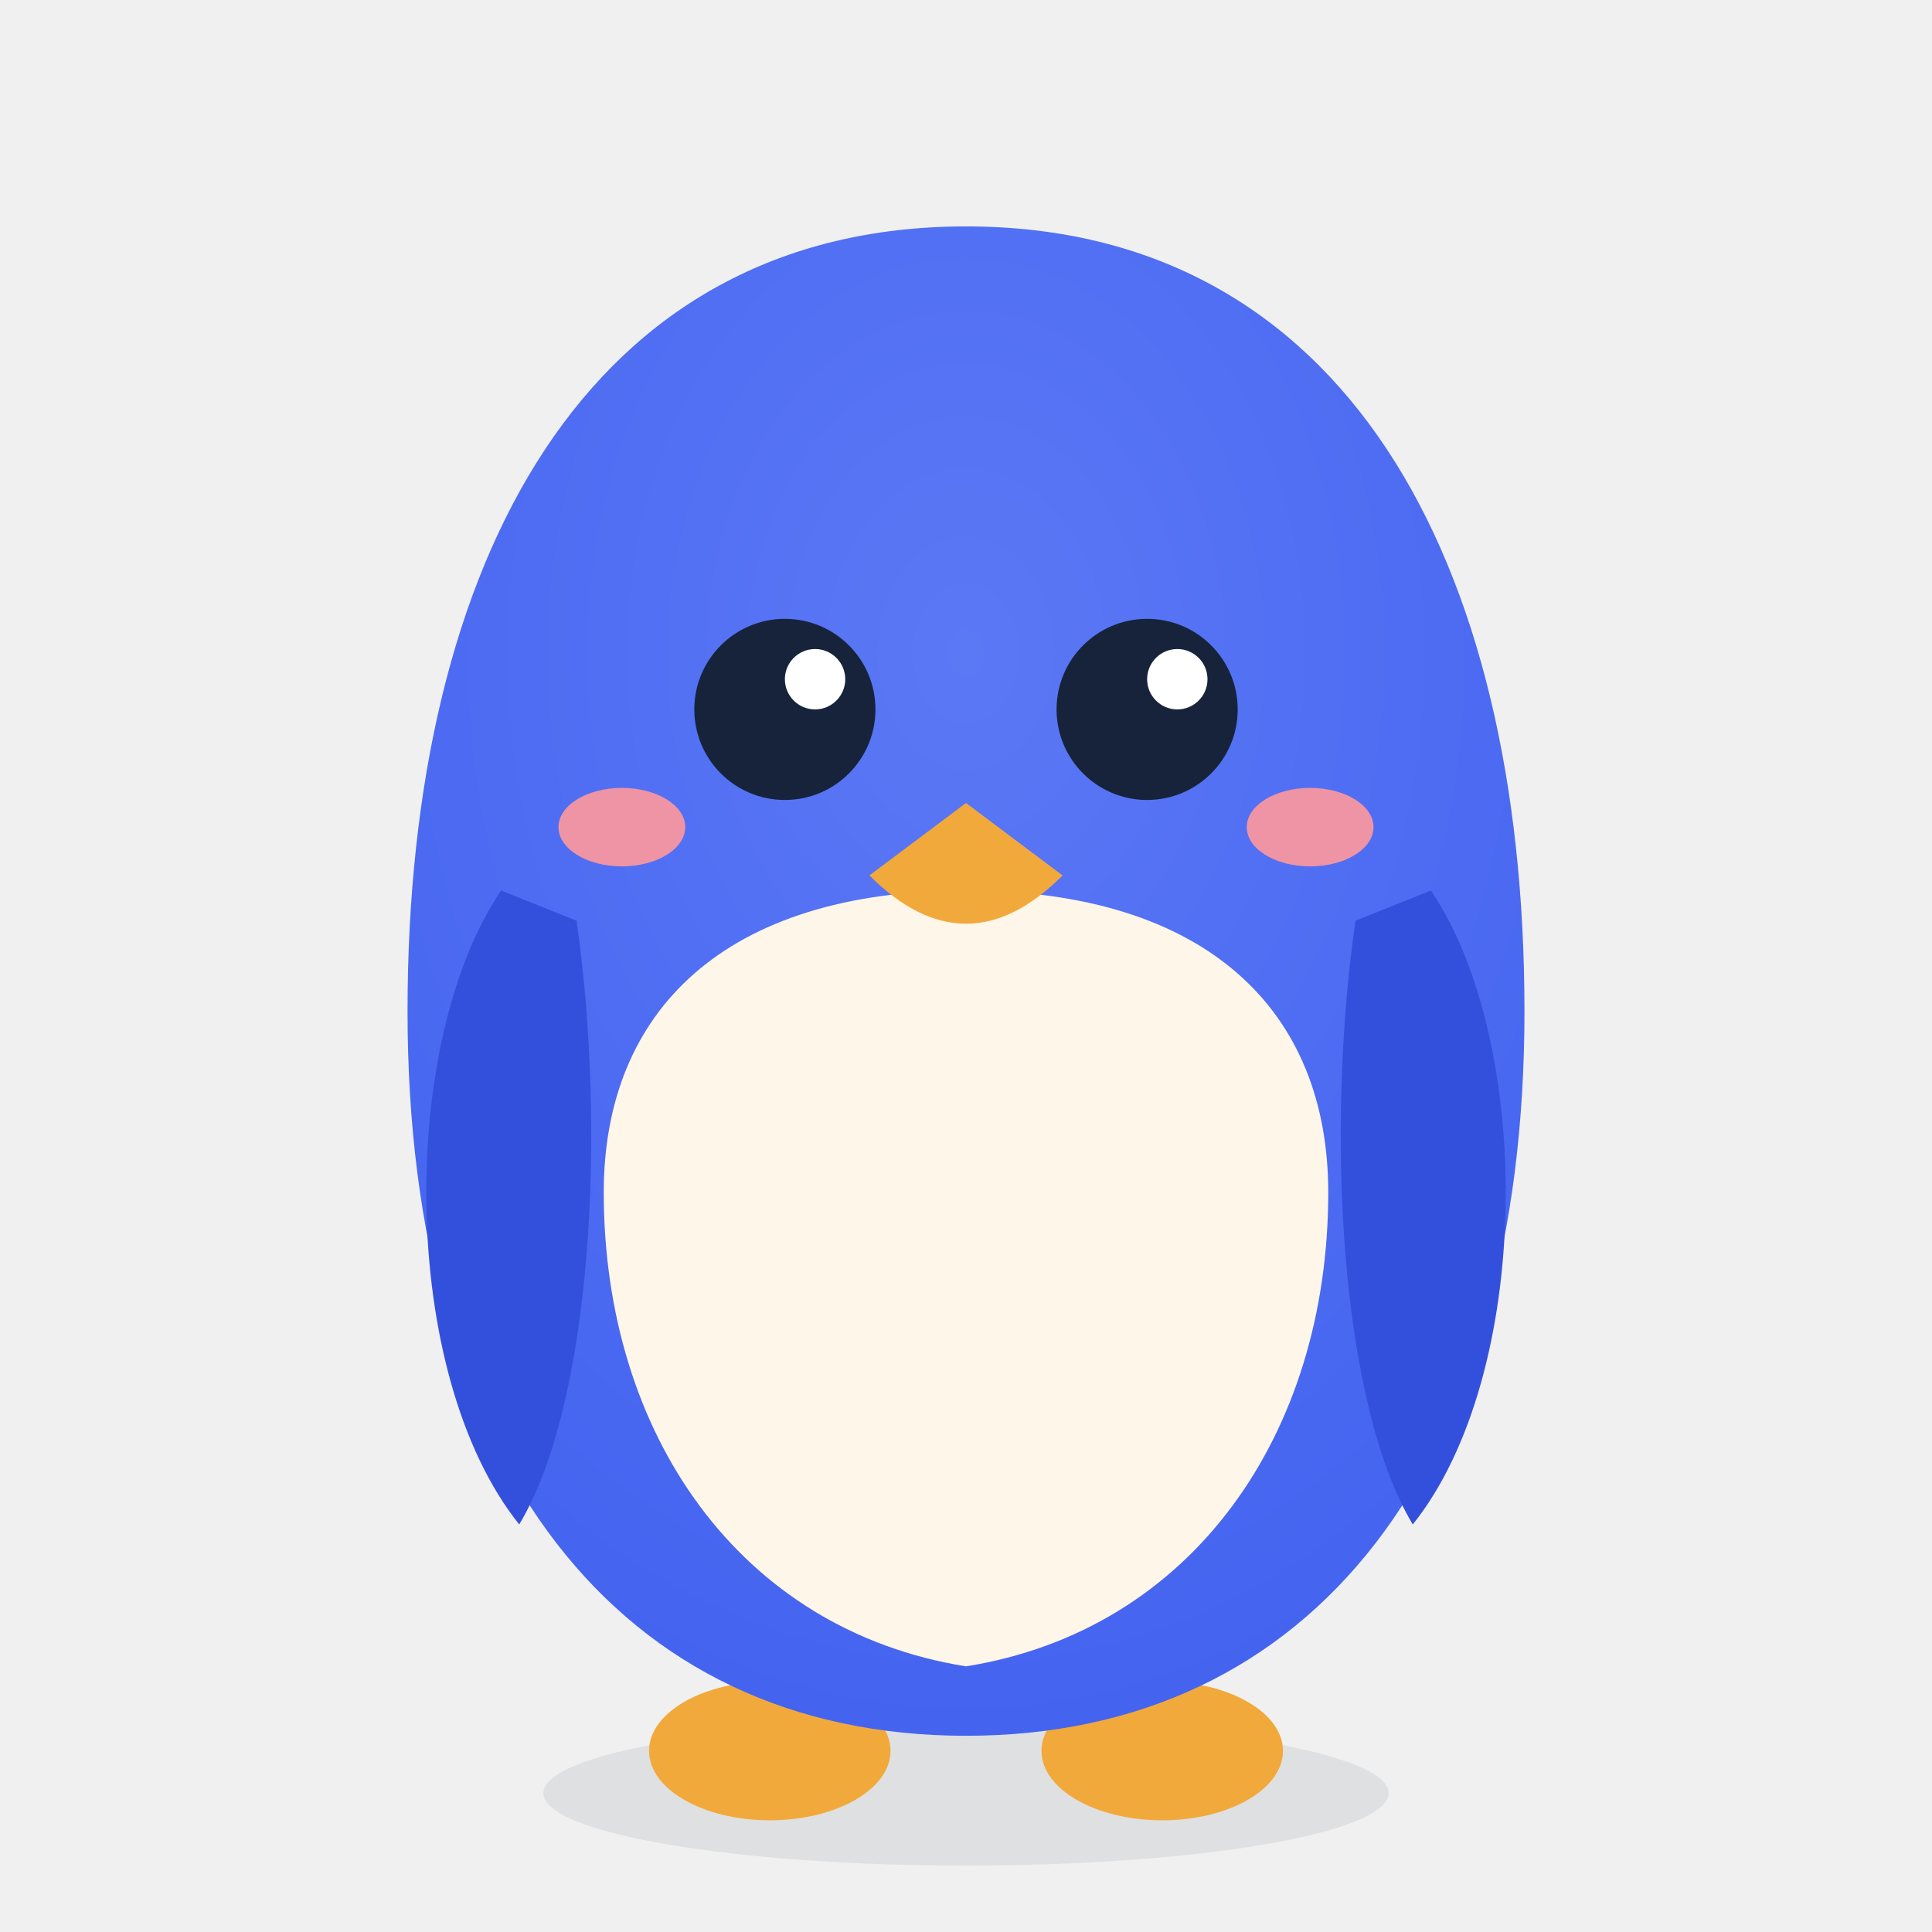
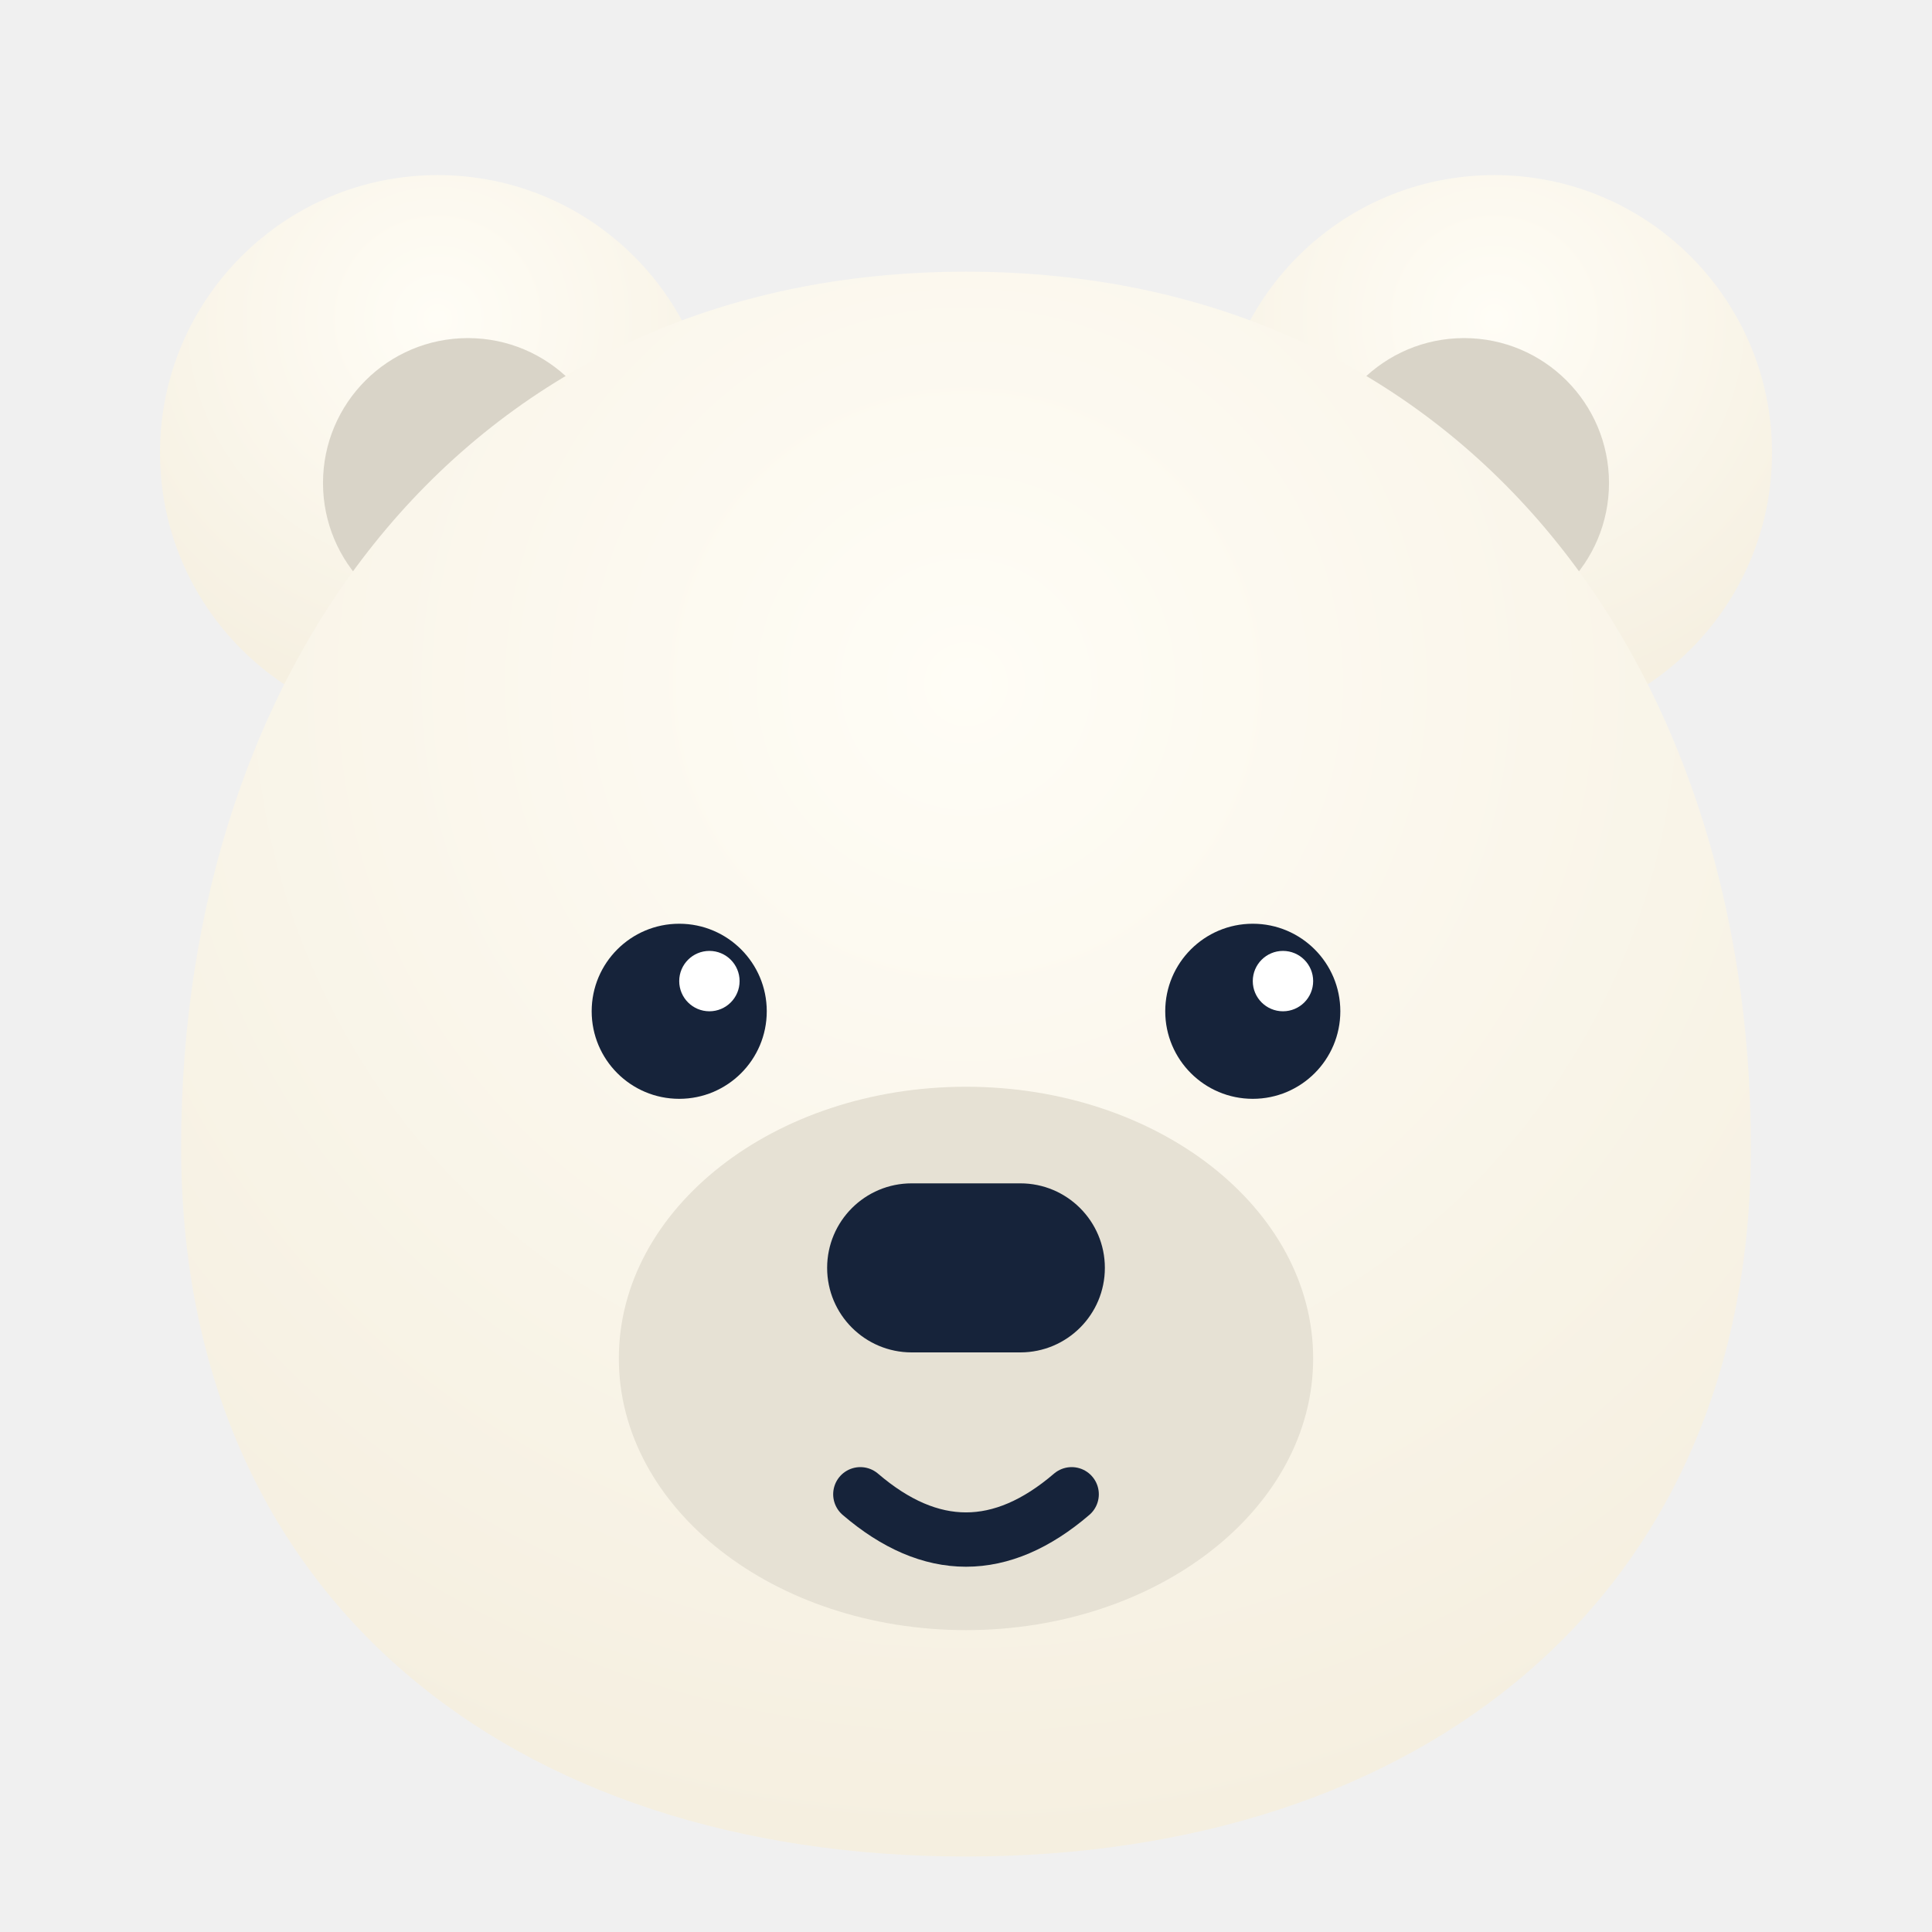
<svg xmlns="http://www.w3.org/2000/svg" viewBox="0 0 64 64" role="img" aria-label="班守 ShiftGuard">
  <defs>
-     <radialGradient id="sg-body" cx="50%" cy="28%" r="85%">
-       <stop offset="0%" stop-color="#5b78f5" />
-       <stop offset="100%" stop-color="#4060ef" />
+     <radialGradient id="sg-fur" cx="50%" cy="26%" r="90%">
+       <stop offset="0%" stop-color="#fffdf6" />
+       <stop offset="100%" stop-color="#f3ecdb" />
    </radialGradient>
  </defs>
-   <ellipse cx="32" cy="59.4" rx="14" ry="2.4" fill="#16233a" opacity=".08" />
-   <ellipse cx="25.5" cy="58" rx="4" ry="2.3" fill="#f2a93b" />
-   <ellipse cx="38.5" cy="58" rx="4" ry="2.3" fill="#f2a93b" />
-   <path d="M32 7.5 C44.5 7.5 50.5 18.5 50.5 33.5 C50.5 48.5 43.5 57.5 32 57.5 C20.5 57.5 13.5 48.5 13.5 33.5 C13.5 18.5 19.5 7.5 32 7.5 Z" fill="url(#sg-body)" />
-   <path d="M16.6 29.5 C13.2 34.5 13.2 45.5 17.2 50.5 C19.6 46.5 20.1 37.5 19.1 30.5 Z" fill="#3350dd" />
-   <path d="M47.4 29.5 C50.8 34.5 50.8 45.5 46.8 50.5 C44.4 46.5 43.9 37.5 44.9 30.5 Z" fill="#3350dd" />
-   <path d="M32 29.5 C40 29.5 44 33.5 44 39.5 C44 47.5 39.5 54 32 55.2 C24.5 54 20 47.5 20 39.5 C20 33.5 24 29.5 32 29.5 Z" fill="#fff6ea" />
-   <circle cx="26" cy="23.5" r="3" fill="#16233a" />
-   <circle cx="38" cy="23.5" r="3" fill="#16233a" />
-   <circle cx="27" cy="22.5" r="1" fill="#fff" />
-   <circle cx="39" cy="22.5" r="1" fill="#fff" />
-   <ellipse cx="20.6" cy="27.4" rx="2.1" ry="1.3" fill="#ee94a5" />
-   <ellipse cx="43.4" cy="27.4" rx="2.1" ry="1.3" fill="#ee94a5" />
-   <path d="M32 26.6 L35.2 29 Q32 32.2 28.8 29 Z" fill="#f2a93b" />
+   <circle cx="14.5" cy="15" r="9.2" fill="url(#sg-fur)" />
+   <circle cx="49.5" cy="15" r="9.2" fill="url(#sg-fur)" />
+   <circle cx="15.5" cy="16" r="4.8" fill="#d9d4c8" />
+   <circle cx="48.5" cy="16" r="4.8" fill="#d9d4c8" />
+   <path d="M32 9 C48.5 9 58 22 58 38 C58 53 47 61.5 32 61.5 C17 61.5 6 53 6 38 C6 22 15.5 9 32 9 Z" fill="url(#sg-fur)" />
+   <ellipse cx="32" cy="45" rx="11.5" ry="9" fill="#e6e1d4" />
+   <circle cx="22.5" cy="33.5" r="2.9" fill="#16233a" />
+   <circle cx="41.5" cy="33.5" r="2.9" fill="#16233a" />
+   <circle cx="23.5" cy="32.5" r="1" fill="#ffffff" />
+   <circle cx="42.5" cy="32.5" r="1" fill="#ffffff" />
+   <rect x="27.4" y="39.2" width="9.2" height="5.6" rx="2.8" fill="#16233a" />
+   <path d="M28.5 49.5 Q32 52.5 35.5 49.5" fill="none" stroke="#16233a" stroke-width="1.8" stroke-linecap="round" />
</svg>
